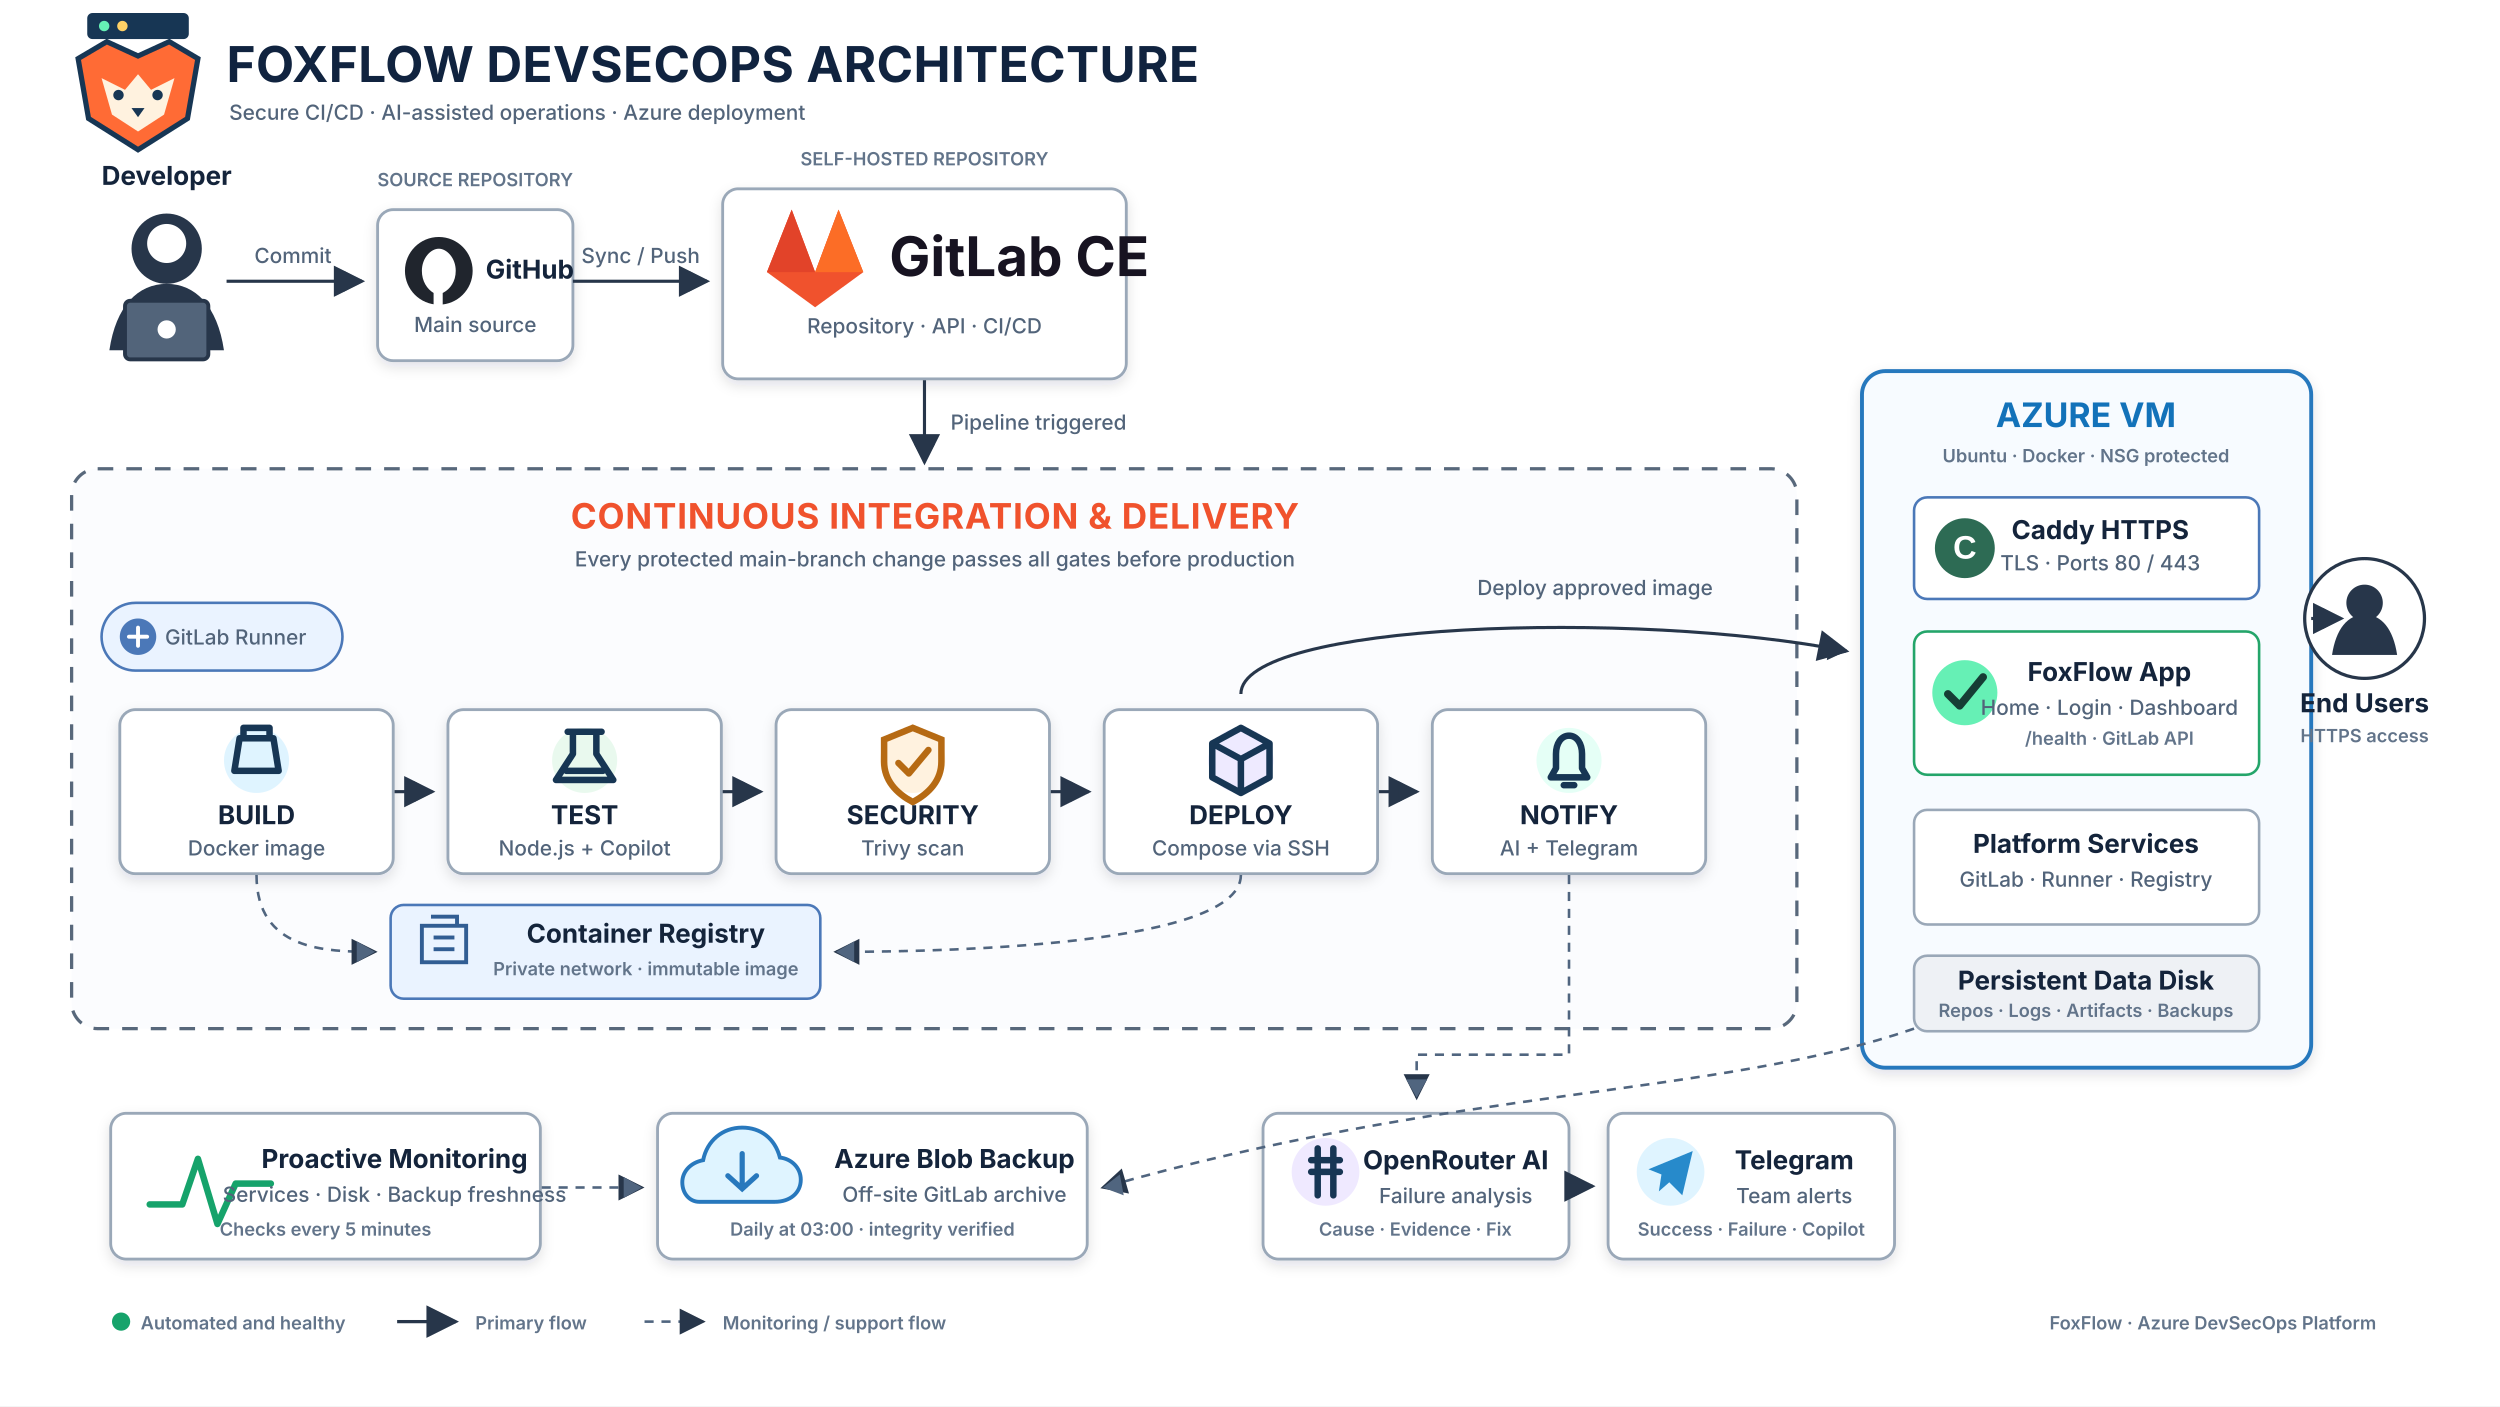
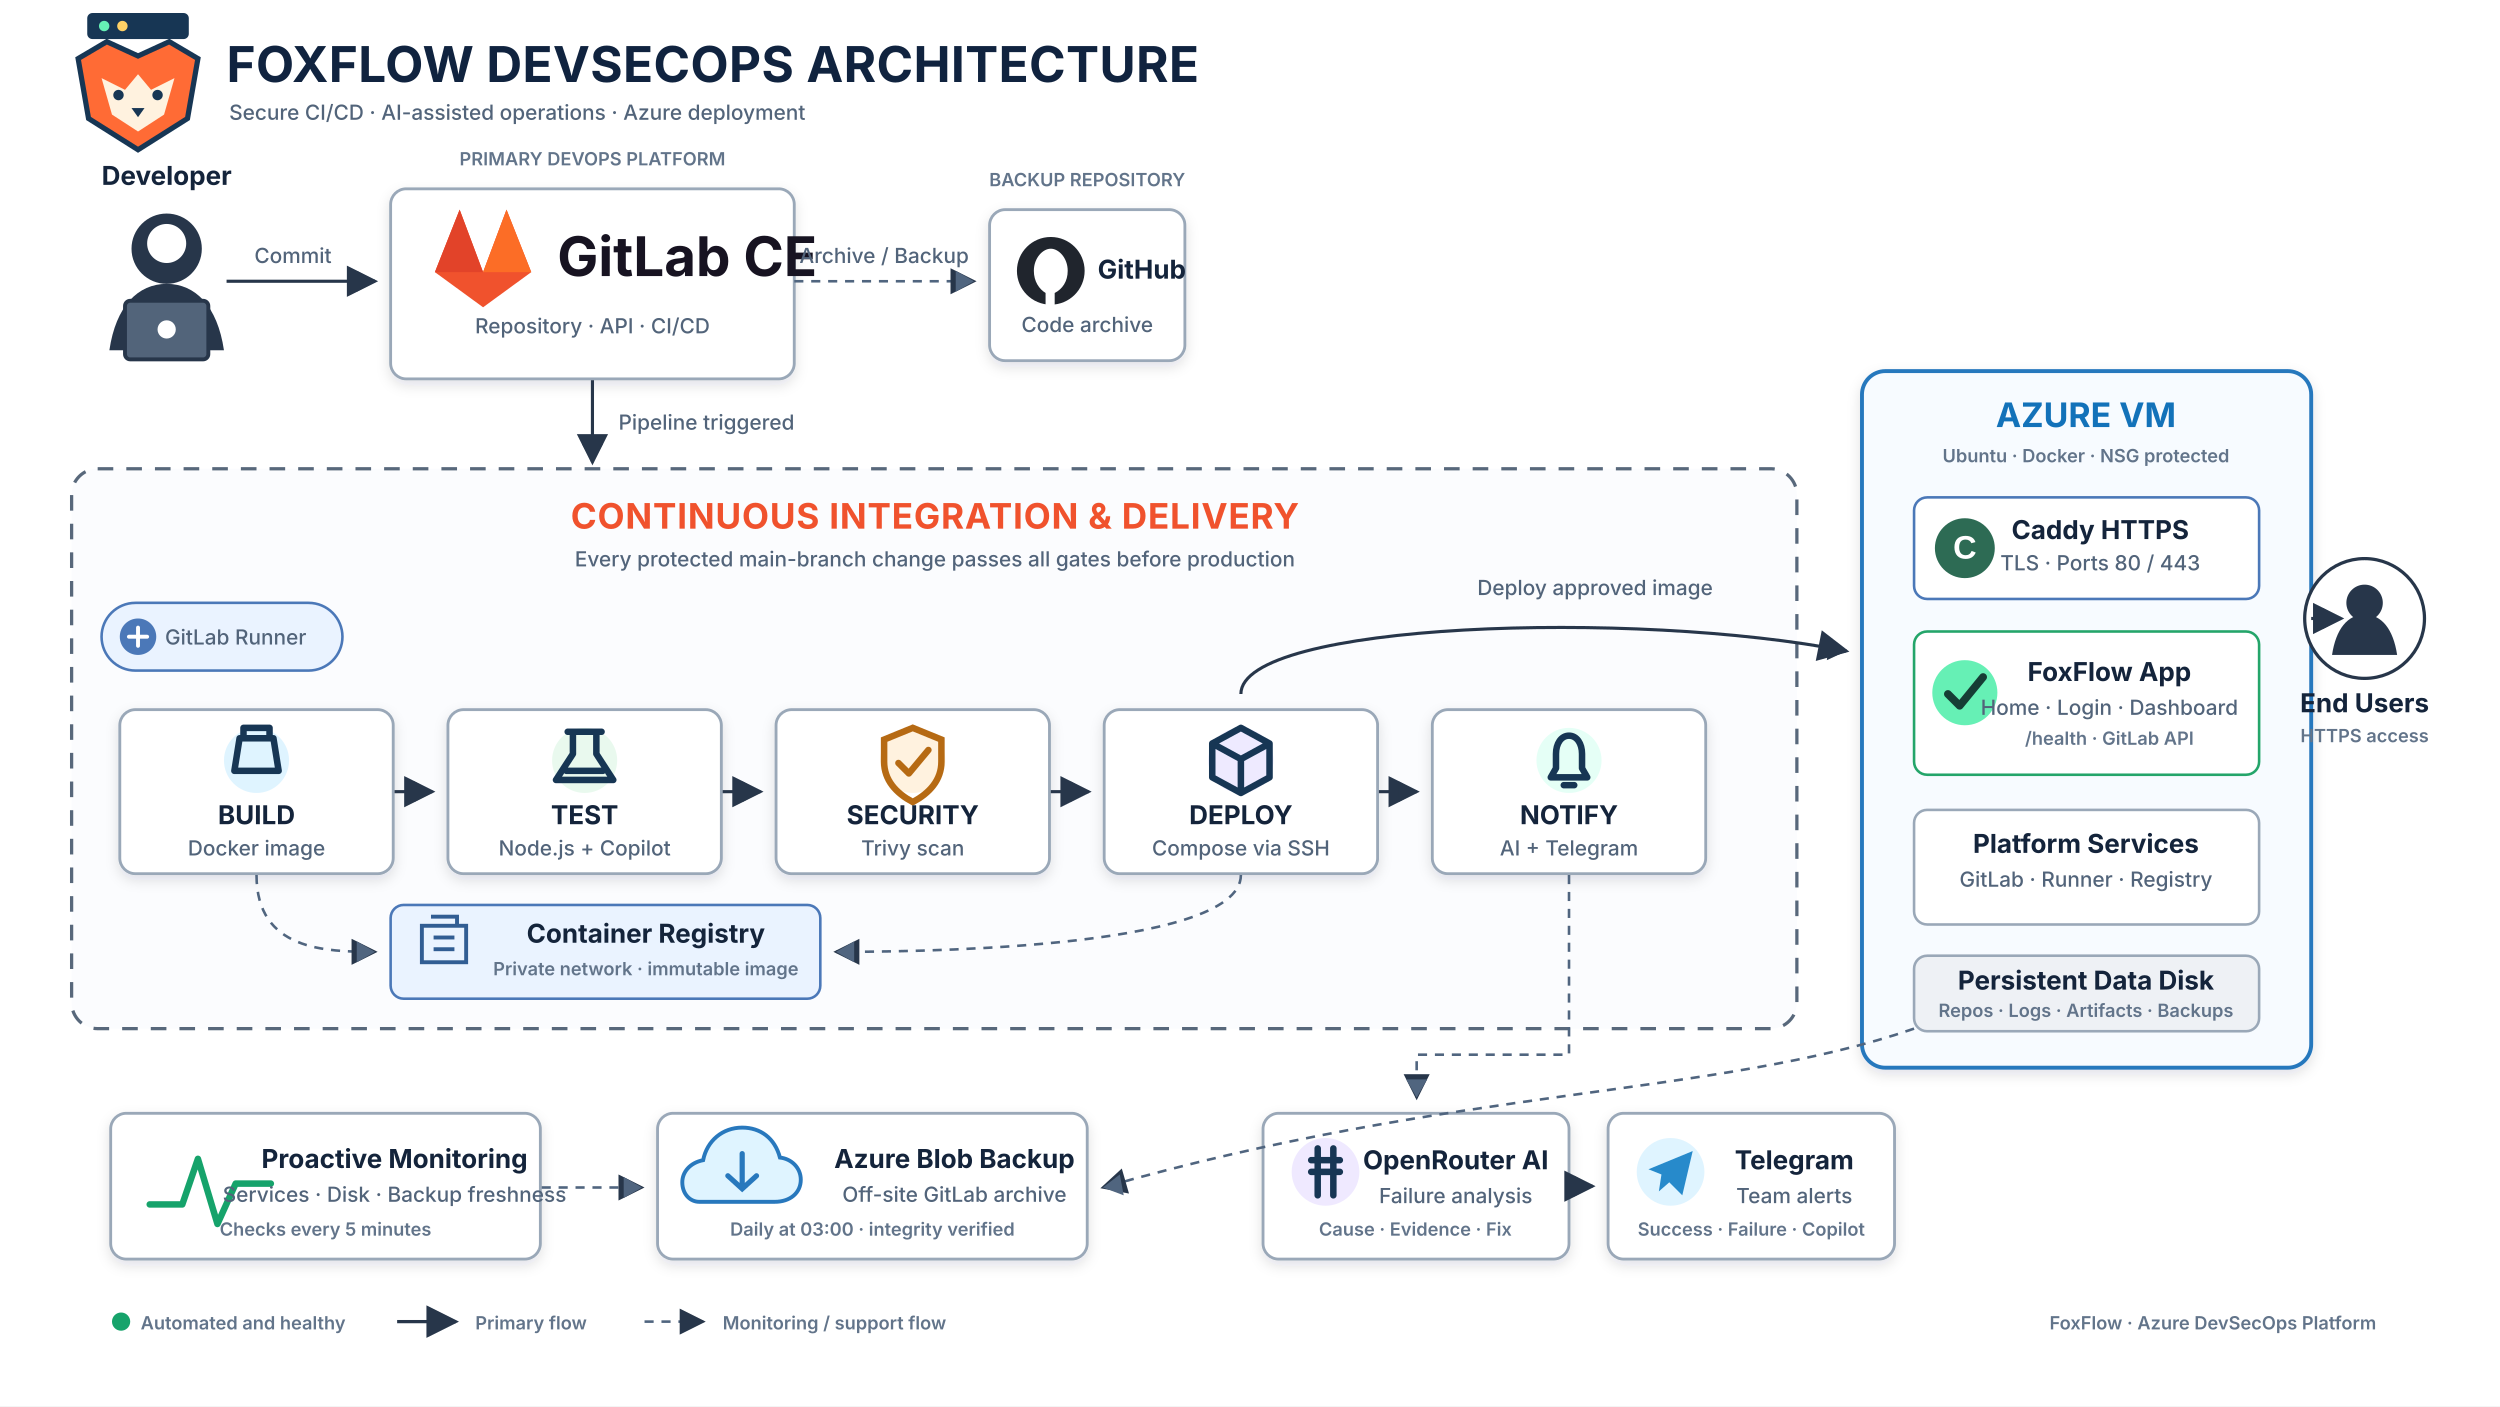
<svg xmlns="http://www.w3.org/2000/svg" width="1920" height="1080" viewBox="0 0 1920 1080" role="img" aria-labelledby="title desc">
  <defs>
    <marker id="arrow" markerWidth="12" markerHeight="12" refX="10" refY="6" orient="auto" markerUnits="strokeWidth">
      <path d="M1 1l10 5-10 5z" fill="#27364a" />
    </marker>
    <filter id="shadow" x="-20%" y="-20%" width="140%" height="140%">
      <feDropShadow dx="0" dy="4" stdDeviation="5" flood-color="#0f2742" flood-opacity="0.12" />
    </filter>
    <style>
      .title{font:700 38px Inter,Arial,sans-serif;fill:#10233f;letter-spacing:.3px}
      .section{font:700 27px Inter,Arial,sans-serif;fill:#f0522d;letter-spacing:.6px}
      .label{font:700 20px Inter,Arial,sans-serif;fill:#14243b}
      .sub{font:500 16px Inter,Arial,sans-serif;fill:#52647a}
      .tiny{font:600 14px Inter,Arial,sans-serif;fill:#62748a}
      .box{fill:#fff;stroke:#9aa8b8;stroke-width:2.2;rx:12;filter:url(#shadow)}
      .flow{fill:none;stroke:#27364a;stroke-width:2.4;marker-end:url(#arrow)}
      .support{fill:none;stroke:#50657f;stroke-width:2;stroke-dasharray:7 6;marker-end:url(#arrow)}
      .arrowHead{fill:#27364a}
      .supportHead{fill:#50657f}
      .iconLine{fill:none;stroke:#173654;stroke-width:5;stroke-linecap:round;stroke-linejoin:round}
    </style>
  </defs>
  <rect width="1920" height="1080" fill="#ffffff" />
  <g transform="translate(52 10)">
    <rect x="15" y="0" width="78" height="20" rx="4" fill="#173654" />
    <circle cx="28" cy="10" r="4" fill="#66f0b5" />
    <circle cx="42" cy="10" r="4" fill="#ffd166" />
    <path d="M8 35L30 22l24 11 24-11 22 13-8 46-38 24L16 81z" fill="#ff6b35" stroke="#173654" stroke-width="4" />
    <path d="M26 50l18 9 10-12 10 12 18-9-8 28-20 13-20-13z" fill="#fff2df" />
    <circle cx="39" cy="63" r="4" fill="#173654" />
    <circle cx="69" cy="63" r="4" fill="#173654" />
    <path d="M49 73h10l-5 7z" fill="#173654" />
    <text x="122" y="53" class="title">FOXFLOW DEVSECOPS ARCHITECTURE</text>
    <text x="124" y="82" class="sub">Secure CI/CD · AI-assisted operations · Azure deployment</text>
  </g>
  <g transform="translate(55 160)">
    <text x="73" y="-18" text-anchor="middle" class="label">Developer</text>
    <circle cx="73" cy="31" r="27" fill="#27364a" />
    <circle cx="73" cy="27" r="15" fill="#fff" />
    <path d="M29 109c5-34 22-51 44-51s39 17 44 51" fill="#27364a" />
    <rect x="41" y="71" width="64" height="45" rx="4" fill="#52647a" stroke="#27364a" stroke-width="3" />
    <circle cx="73" cy="93" r="7" fill="#fff" />
  </g>
-   <g transform="translate(290 161)">
-     <text x="75" y="-18" text-anchor="middle" class="tiny">SOURCE REPOSITORY</text>
+   <g transform="translate(760 161)">
+     <text x="75" y="-18" text-anchor="middle" class="tiny">BACKUP REPOSITORY</text>
    <rect class="box" x="0" y="0" width="150" height="116" />
    <circle cx="47" cy="47" r="26" fill="#20252d" />
    <path d="M34 47c0-10 7-17 13-17s13 7 13 17c0 8-4 14-10 17v12h-7V64c-5-3-9-9-9-17z" fill="#fff" />
    <text x="83" y="53" class="label">GitHub</text>
-     <text x="75" y="94" text-anchor="middle" class="sub">Main source</text>
-   </g>
-   <g transform="translate(555 145)">
-     <text x="155" y="-18" text-anchor="middle" class="tiny">SELF-HOSTED REPOSITORY</text>
+     <text x="75" y="94" text-anchor="middle" class="sub">Code archive</text>
+   </g>
+   <g transform="translate(300 145)">
+     <text x="155" y="-18" text-anchor="middle" class="tiny">PRIMARY DEVOPS PLATFORM</text>
    <rect class="box" x="0" y="0" width="310" height="146" />
    <path d="M34 64L53 16l18 48 18-48 19 48-37 27z" fill="#f0522d" />
    <path d="M53 16l18 48H34z" fill="#e24329" />
    <path d="M89 16L71 64h37z" fill="#fc6d26" />
    <text x="128" y="67" font-family="Inter,Arial,sans-serif" font-size="42" font-weight="700" fill="#171321">GitLab CE</text>
    <text x="155" y="111" text-anchor="middle" class="sub">Repository · API · CI/CD</text>
  </g>
-   <path class="flow" d="M174 216H278" />
-   <path class="arrowHead" d="M278 216l-14-8v16z" />
+   <path class="flow" d="M174 216H288" />
+   <path class="arrowHead" d="M288 216l-14-8v16z" />
  <text x="225" y="202" text-anchor="middle" class="sub">Commit</text>
-   <path class="flow" d="M440 216H543" />
-   <path class="arrowHead" d="M543 216l-14-8v16z" />
-   <text x="492" y="202" text-anchor="middle" class="sub">Sync / Push</text>
-   <path class="flow" d="M710 292V355" />
-   <path class="arrowHead" d="M710 355l-8-14h16z" />
-   <text x="730" y="330" class="sub">Pipeline triggered</text>
+   <path class="support" d="M610 216H748" />
+   <path class="supportHead" d="M748 216l-14-8v16z" />
+   <text x="679" y="202" text-anchor="middle" class="sub">Archive / Backup</text>
+   <path class="flow" d="M455 292V355" />
+   <path class="arrowHead" d="M455 355l-8-14h16z" />
+   <text x="475" y="330" class="sub">Pipeline triggered</text>
  <rect x="55" y="360" width="1325" height="430" rx="20" fill="#fbfcfe" stroke="#58687b" stroke-width="2.5" stroke-dasharray="12 10" />
  <text x="718" y="406" text-anchor="middle" class="section">CONTINUOUS INTEGRATION &amp; DELIVERY</text>
  <text x="718" y="435" text-anchor="middle" class="sub">Every protected main-branch change passes all gates before production</text>
  <g transform="translate(78 463)">
    <rect x="0" y="0" width="185" height="52" rx="26" fill="#eaf3ff" stroke="#4b78b8" stroke-width="2" />
    <circle cx="28" cy="26" r="14" fill="#4b78b8" />
    <path d="M21 26h14M28 19v14" stroke="#fff" stroke-width="3" stroke-linecap="round" />
    <text x="103" y="32" text-anchor="middle" class="sub">GitLab Runner</text>
  </g>
  <g transform="translate(92 545)">
    <rect class="box" width="210" height="126" />
    <circle cx="105" cy="39" r="25" fill="#dff4ff" />
    <path class="iconLine" d="M88 47h34l-4-25H92zM95 22v-8h20v8" />
    <text x="105" y="88" text-anchor="middle" class="label">BUILD</text>
    <text x="105" y="112" text-anchor="middle" class="sub">Docker image</text>
  </g>
  <g transform="translate(344 545)">
    <rect class="box" width="210" height="126" />
    <circle cx="105" cy="39" r="25" fill="#e9f9ee" />
    <path class="iconLine" d="M96 17v17L83 54h44l-13-20V17M92 17h26M91 47h28" />
    <text x="105" y="88" text-anchor="middle" class="label">TEST</text>
    <text x="105" y="112" text-anchor="middle" class="sub">Node.js + Copilot</text>
  </g>
  <g transform="translate(596 545)">
    <rect class="box" width="210" height="126" />
    <circle cx="105" cy="39" r="25" fill="#fff2df" />
    <path d="M105 14l22 9v17c0 14-9 24-22 31-13-7-22-17-22-31V23z" fill="none" stroke="#b66a13" stroke-width="5" />
    <path d="M94 41l8 8 15-18" fill="none" stroke="#b66a13" stroke-width="5" stroke-linecap="round" stroke-linejoin="round" />
    <text x="105" y="88" text-anchor="middle" class="label">SECURITY</text>
    <text x="105" y="112" text-anchor="middle" class="sub">Trivy scan</text>
  </g>
  <g transform="translate(848 545)">
    <rect class="box" width="210" height="126" />
    <circle cx="105" cy="39" r="25" fill="#eeeaff" />
    <path class="iconLine" d="M105 14l22 12v26l-22 12-22-12V26zM83 26l22 12 22-12M105 38v26" />
    <text x="105" y="88" text-anchor="middle" class="label">DEPLOY</text>
    <text x="105" y="112" text-anchor="middle" class="sub">Compose via SSH</text>
  </g>
  <g transform="translate(1100 545)">
    <rect class="box" width="210" height="126" />
    <circle cx="105" cy="39" r="25" fill="#e5fff6" />
    <path class="iconLine" d="M91 52h28l-4-7V34c0-8-4-14-10-14s-10 6-10 14v11zM101 58h8" />
    <text x="105" y="88" text-anchor="middle" class="label">NOTIFY</text>
    <text x="105" y="112" text-anchor="middle" class="sub">AI + Telegram</text>
  </g>
  <path class="flow" d="M303 608H332" />
  <path class="arrowHead" d="M332 608l-14-8v16z" />
  <path class="flow" d="M555 608H584" />
  <path class="arrowHead" d="M584 608l-14-8v16z" />
  <path class="flow" d="M807 608H836" />
  <path class="arrowHead" d="M836 608l-14-8v16z" />
  <path class="flow" d="M1059 608H1088" />
  <path class="arrowHead" d="M1088 608l-14-8v16z" />
  <g transform="translate(300 695)">
    <rect x="0" y="0" width="330" height="72" rx="10" fill="#eaf3ff" stroke="#4b78b8" stroke-width="2" />
    <path d="M24 16h34v28H24zM31 9h20v7M33 25h16M33 34h16" fill="none" stroke="#315d93" stroke-width="3" />
    <text x="196" y="29" text-anchor="middle" class="label">Container Registry</text>
    <text x="196" y="54" text-anchor="middle" class="tiny">Private network · immutable image</text>
  </g>
  <path class="support" d="M197 672C197 730 250 731 288 731" />
  <path class="supportHead" d="M288 731l-14-8v16z" />
  <path class="support" d="M953 672C953 731 684 731 642 731" />
  <path class="supportHead" d="M642 731l14-8v16z" />
  <g transform="translate(1430 285)">
    <rect x="0" y="0" width="345" height="535" rx="18" fill="#f7fbff" stroke="#2878bd" stroke-width="3" filter="url(#shadow)" />
    <text x="172" y="43" text-anchor="middle" font-family="Inter,Arial,sans-serif" font-size="26" font-weight="700" fill="#1372b9">AZURE VM</text>
    <text x="172" y="70" text-anchor="middle" class="tiny">Ubuntu · Docker · NSG protected</text>
    <rect x="40" y="97" width="265" height="78" rx="10" fill="#fff" stroke="#4b78b8" stroke-width="2" />
    <circle cx="79" cy="136" r="23" fill="#2d6b54" />
    <text x="79" y="144" text-anchor="middle" font-family="Arial" font-size="25" font-weight="700" fill="#fff">C</text>
    <text x="183" y="129" text-anchor="middle" class="label">Caddy HTTPS</text>
    <text x="183" y="153" text-anchor="middle" class="sub">TLS · Ports 80 / 443</text>
    <rect x="40" y="200" width="265" height="110" rx="10" fill="#fff" stroke="#24a56a" stroke-width="2" />
    <circle cx="79" cy="247" r="25" fill="#66f0b5" />
    <path d="M66 248l9 9 18-22" fill="none" stroke="#163d35" stroke-width="6" stroke-linecap="round" stroke-linejoin="round" />
    <text x="190" y="238" text-anchor="middle" class="label">FoxFlow App</text>
    <text x="190" y="264" text-anchor="middle" class="sub">Home · Login · Dashboard</text>
    <text x="190" y="287" text-anchor="middle" class="tiny">/health · GitLab API</text>
    <rect x="40" y="337" width="265" height="88" rx="10" fill="#fff" stroke="#9aa8b8" stroke-width="2" />
    <text x="172" y="370" text-anchor="middle" class="label">Platform Services</text>
    <text x="172" y="396" text-anchor="middle" class="sub">GitLab · Runner · Registry</text>
    <rect x="40" y="449" width="265" height="58" rx="10" fill="#eef1f5" stroke="#9aa8b8" stroke-width="2" />
    <text x="172" y="475" text-anchor="middle" class="label">Persistent Data Disk</text>
    <text x="172" y="496" text-anchor="middle" class="tiny">Repos · Logs · Artifacts · Backups</text>
  </g>
  <path class="flow" d="M953 533C953 478 1255 468 1418 500" />
  <path class="arrowHead" d="M1418 500l-13-9-2 16z" />
  <text x="1225" y="457" text-anchor="middle" class="sub">Deploy approved image</text>
  <g transform="translate(1816 475)">
    <circle cx="0" cy="0" r="46" fill="#fff" stroke="#27364a" stroke-width="2.5" />
    <circle cx="0" cy="-12" r="14" fill="#27364a" />
    <path d="M-25 28c3-20 12-31 25-31s22 11 25 31" fill="#27364a" />
    <text x="0" y="72" text-anchor="middle" class="label">End Users</text>
    <text x="0" y="95" text-anchor="middle" class="tiny">HTTPS access</text>
  </g>
  <path class="flow" d="M1775 475H1798" />
  <path class="arrowHead" d="M1798 475l-14-8v16z" />
  <g transform="translate(970 855)">
    <rect class="box" x="0" y="0" width="235" height="112" />
    <circle cx="48" cy="45" r="26" fill="#efe9ff" />
    <path class="iconLine" d="M37 36h22M37 45h22M42 27v36M54 27v36" />
    <text x="148" y="43" text-anchor="middle" class="label">OpenRouter AI</text>
    <text x="148" y="69" text-anchor="middle" class="sub">Failure analysis</text>
    <text x="117" y="94" text-anchor="middle" class="tiny">Cause · Evidence · Fix</text>
  </g>
  <g transform="translate(1235 855)">
    <rect class="box" x="0" y="0" width="220" height="112" />
    <circle cx="48" cy="45" r="26" fill="#dff4ff" />
    <path d="M31 43l34-14-8 34-10-10-8 7 2-13z" fill="#278acb" />
    <text x="143" y="43" text-anchor="middle" class="label">Telegram</text>
    <text x="143" y="69" text-anchor="middle" class="sub">Team alerts</text>
    <text x="110" y="94" text-anchor="middle" class="tiny">Success · Failure · Copilot</text>
  </g>
  <path class="support" d="M1205 672V810H1088V843" />
  <path class="supportHead" d="M1088 843l-8-14h16z" />
  <path class="flow" d="M1205 911H1223" />
  <path class="arrowHead" d="M1223 911l-14-8v16z" />
  <g transform="translate(85 855)">
    <rect class="box" x="0" y="0" width="330" height="112" />
    <path d="M30 70h25l12-35 15 50 14-31h27" fill="none" stroke="#16a36b" stroke-width="5" stroke-linecap="round" stroke-linejoin="round" />
    <text x="218" y="42" text-anchor="middle" class="label">Proactive Monitoring</text>
    <text x="218" y="68" text-anchor="middle" class="sub">Services · Disk · Backup freshness</text>
    <text x="165" y="94" text-anchor="middle" class="tiny">Checks every 5 minutes</text>
  </g>
  <g transform="translate(505 855)">
    <rect class="box" x="0" y="0" width="330" height="112" />
    <path d="M32 68h58c12 0 20-7 20-17 0-9-7-16-16-17-4-15-15-23-29-23-15 0-27 10-30 25-10 2-16 9-16 17 0 9 6 15 13 15z" fill="#dff4ff" stroke="#2878bd" stroke-width="3" />
    <path d="M65 31v27M54 48l11 10 11-10" fill="none" stroke="#2878bd" stroke-width="4" stroke-linecap="round" />
    <text x="228" y="42" text-anchor="middle" class="label">Azure Blob Backup</text>
    <text x="228" y="68" text-anchor="middle" class="sub">Off-site GitLab archive</text>
    <text x="165" y="94" text-anchor="middle" class="tiny">Daily at 03:00 · integrity verified</text>
  </g>
  <path class="support" d="M1470 790C1320 842 1115 835 847 912" />
  <path class="supportHead" d="M847 912l13-10 3 16z" />
  <path class="support" d="M416 912H493" />
  <path class="supportHead" d="M493 912l-14-8v16z" />
  <g transform="translate(85 1015)">
    <circle cx="8" cy="0" r="7" fill="#16a36b" />
    <text x="23" y="6" class="tiny">Automated and healthy</text>
    <line x1="220" y1="0" x2="265" y2="0" stroke="#27364a" stroke-width="2.5" marker-end="url(#arrow)" />
    <text x="280" y="6" class="tiny">Primary flow</text>
    <line x1="410" y1="0" x2="455" y2="0" stroke="#50657f" stroke-width="2" stroke-dasharray="7 6" marker-end="url(#arrow)" />
    <text x="470" y="6" class="tiny">Monitoring / support flow</text>
    <text x="1740" y="6" text-anchor="end" class="tiny">FoxFlow · Azure DevSecOps Platform</text>
  </g>
</svg>
